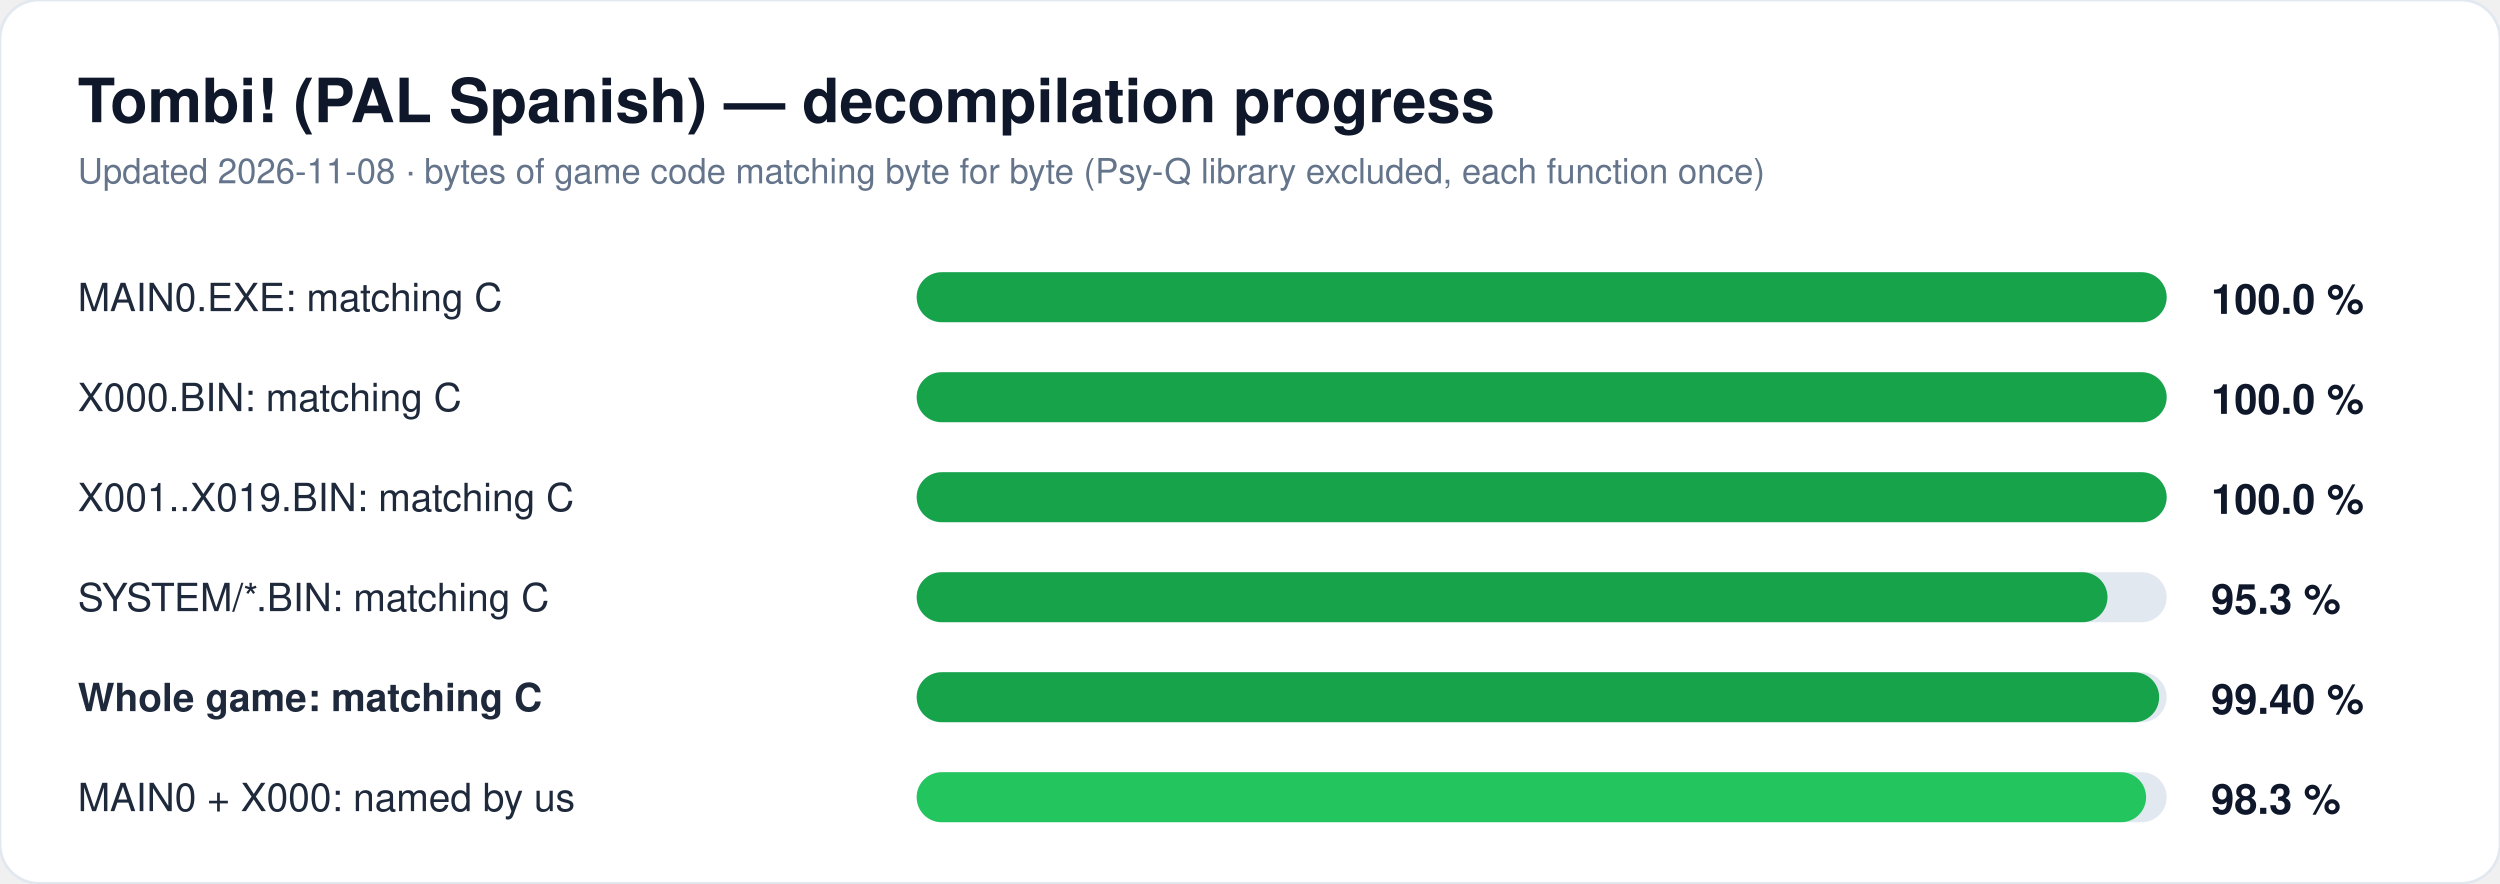
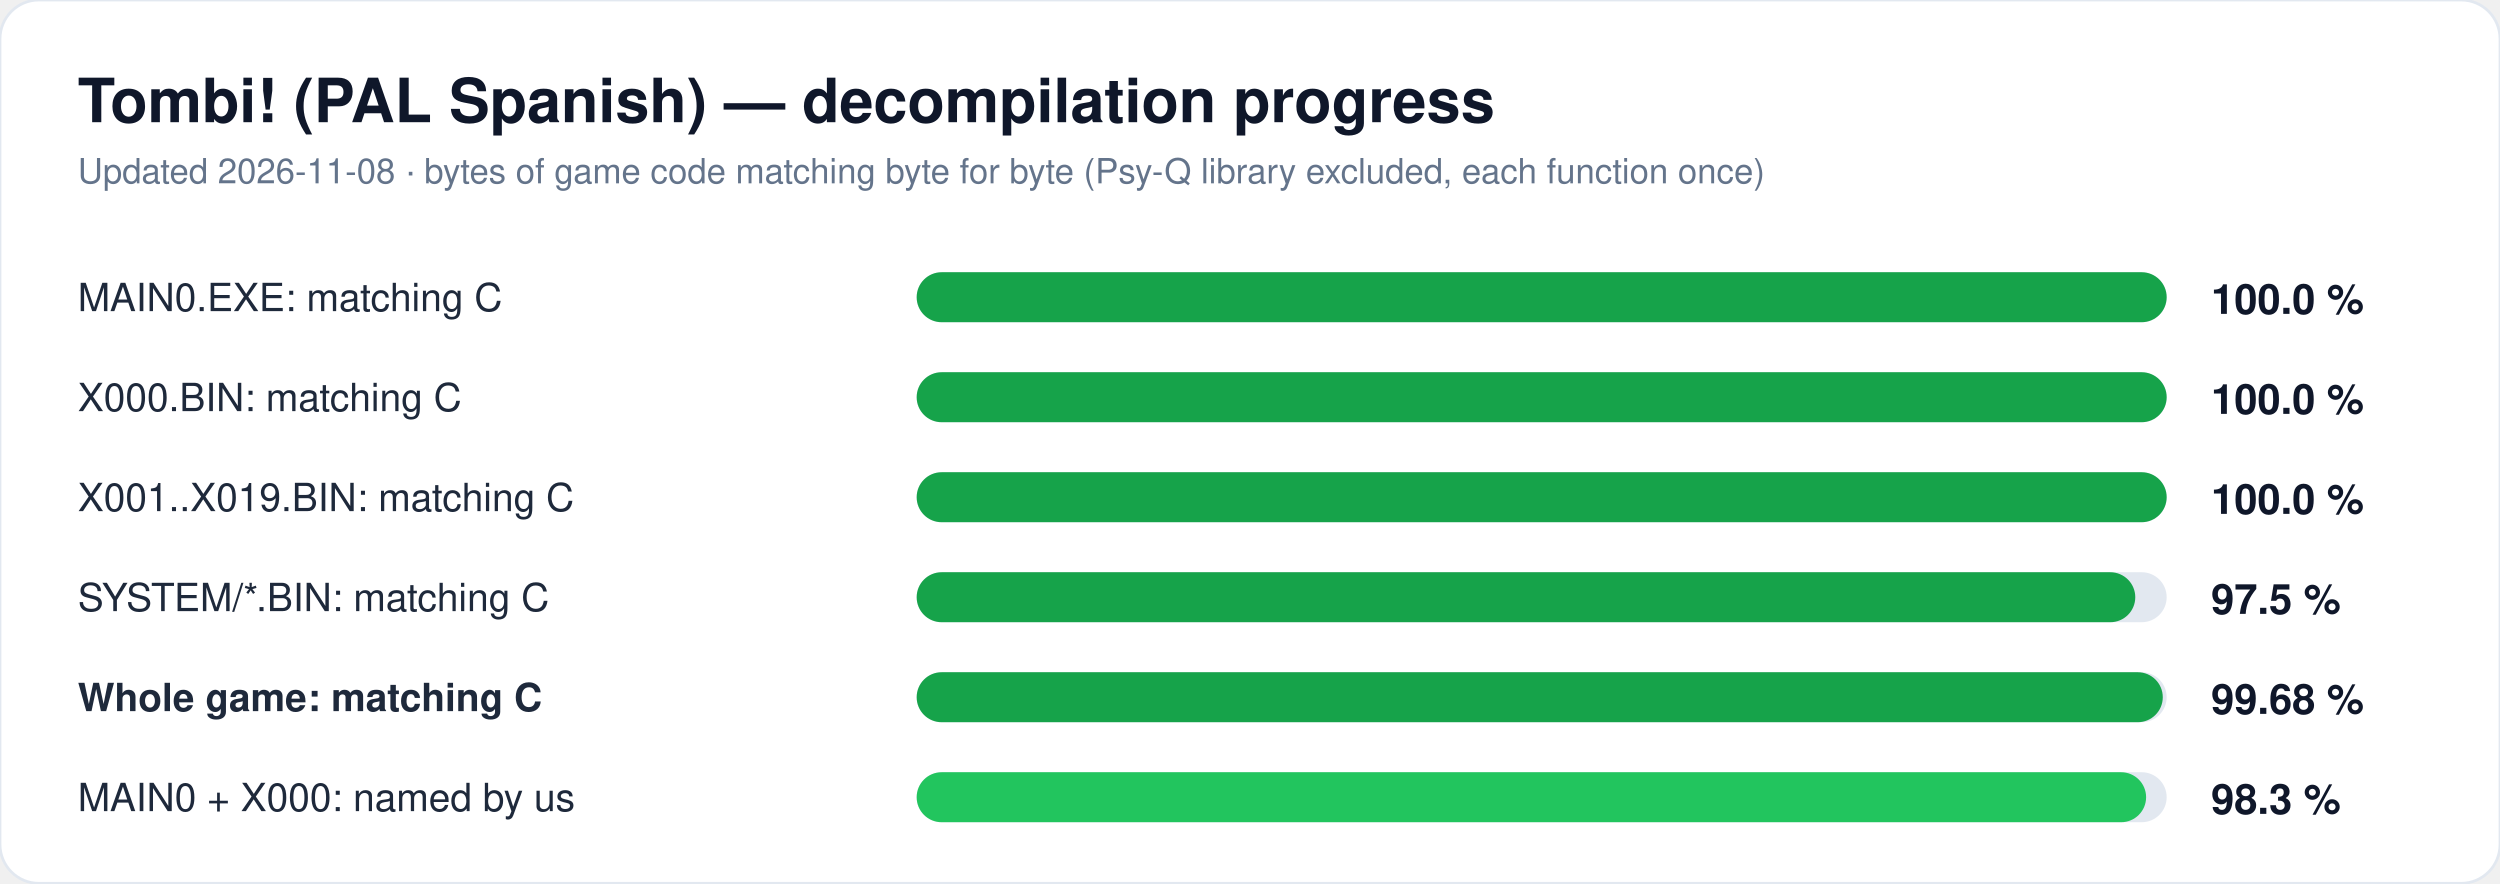
<svg xmlns="http://www.w3.org/2000/svg" width="900" height="318" viewBox="0 0 900 318" role="img" aria-label="Decompilation progress">
  <rect width="900" height="318" rx="14" fill="#ffffff" stroke="#e2e8f0" />
  <text x="28" y="44" font-family="Segoe UI,Helvetica,Arial,sans-serif" font-size="22" font-weight="700" fill="#0f172a">Tombi! (PAL Spanish) — decompilation progress</text>
  <text x="28" y="66" font-family="Segoe UI,Helvetica,Arial,sans-serif" font-size="12.5" fill="#64748b">Updated 2026-11-08 · bytes of game code matching byte for byte (Psy-Q library excluded, each function once)</text>
  <text x="28" y="112" font-family="Segoe UI,Helvetica,Arial,sans-serif" font-size="14" fill="#1e293b">MAIN0.EXE: matching C</text>
  <rect x="330" y="98" width="450" height="18" rx="9" fill="#e2e8f0" />
  <rect x="330" y="98" width="450.0" height="18" rx="9" fill="#16a34a" />
  <text x="796" y="113" font-family="Segoe UI,Helvetica,Arial,sans-serif" font-size="15" font-weight="700" fill="#0f172a">100.0 %</text>
  <text x="28" y="148" font-family="Segoe UI,Helvetica,Arial,sans-serif" font-size="14" fill="#1e293b">X000.BIN: matching C</text>
  <rect x="330" y="134" width="450" height="18" rx="9" fill="#e2e8f0" />
  <rect x="330" y="134" width="450.0" height="18" rx="9" fill="#16a34a" />
  <text x="796" y="149" font-family="Segoe UI,Helvetica,Arial,sans-serif" font-size="15" font-weight="700" fill="#0f172a">100.0 %</text>
  <text x="28" y="184" font-family="Segoe UI,Helvetica,Arial,sans-serif" font-size="14" fill="#1e293b">X001..X019.BIN: matching C</text>
  <rect x="330" y="170" width="450" height="18" rx="9" fill="#e2e8f0" />
  <rect x="330" y="170" width="450.0" height="18" rx="9" fill="#16a34a" />
  <text x="796" y="185" font-family="Segoe UI,Helvetica,Arial,sans-serif" font-size="15" font-weight="700" fill="#0f172a">100.0 %</text>
  <text x="28" y="220" font-family="Segoe UI,Helvetica,Arial,sans-serif" font-size="14" fill="#1e293b">SYSTEM/*.BIN: matching C</text>
  <rect x="330" y="206" width="450" height="18" rx="9" fill="#e2e8f0" />
-   <rect x="330" y="206" width="428.7" height="18" rx="9" fill="#16a34a" />
-   <text x="796" y="221" font-family="Segoe UI,Helvetica,Arial,sans-serif" font-size="15" font-weight="700" fill="#0f172a">95.3 %</text>
+   <rect x="330" y="206" width="438.7" height="18" rx="9" fill="#16a34a" />
+   <text x="796" y="221" font-family="Segoe UI,Helvetica,Arial,sans-serif" font-size="15" font-weight="700" fill="#0f172a">97.5 %</text>
  <text x="28" y="256" font-family="Segoe UI,Helvetica,Arial,sans-serif" font-size="14" font-weight="700" fill="#1e293b">Whole game: matching C</text>
  <rect x="330" y="242" width="450" height="18" rx="9" fill="#e2e8f0" />
-   <rect x="330" y="242" width="447.3" height="18" rx="9" fill="#16a34a" />
-   <text x="796" y="257" font-family="Segoe UI,Helvetica,Arial,sans-serif" font-size="15" font-weight="700" fill="#0f172a">99.40 %</text>
+   <rect x="330" y="242" width="448.6" height="18" rx="9" fill="#16a34a" />
+   <text x="796" y="257" font-family="Segoe UI,Helvetica,Arial,sans-serif" font-size="15" font-weight="700" fill="#0f172a">99.68 %</text>
  <text x="28" y="292" font-family="Segoe UI,Helvetica,Arial,sans-serif" font-size="14" fill="#1e293b">MAIN0 + X000: named by us</text>
  <rect x="330" y="278" width="450" height="18" rx="9" fill="#e2e8f0" />
  <rect x="330" y="278" width="442.6" height="18" rx="9" fill="#22c55e" />
  <text x="796" y="293" font-family="Segoe UI,Helvetica,Arial,sans-serif" font-size="15" font-weight="700" fill="#0f172a">98.3 %</text>
</svg>
